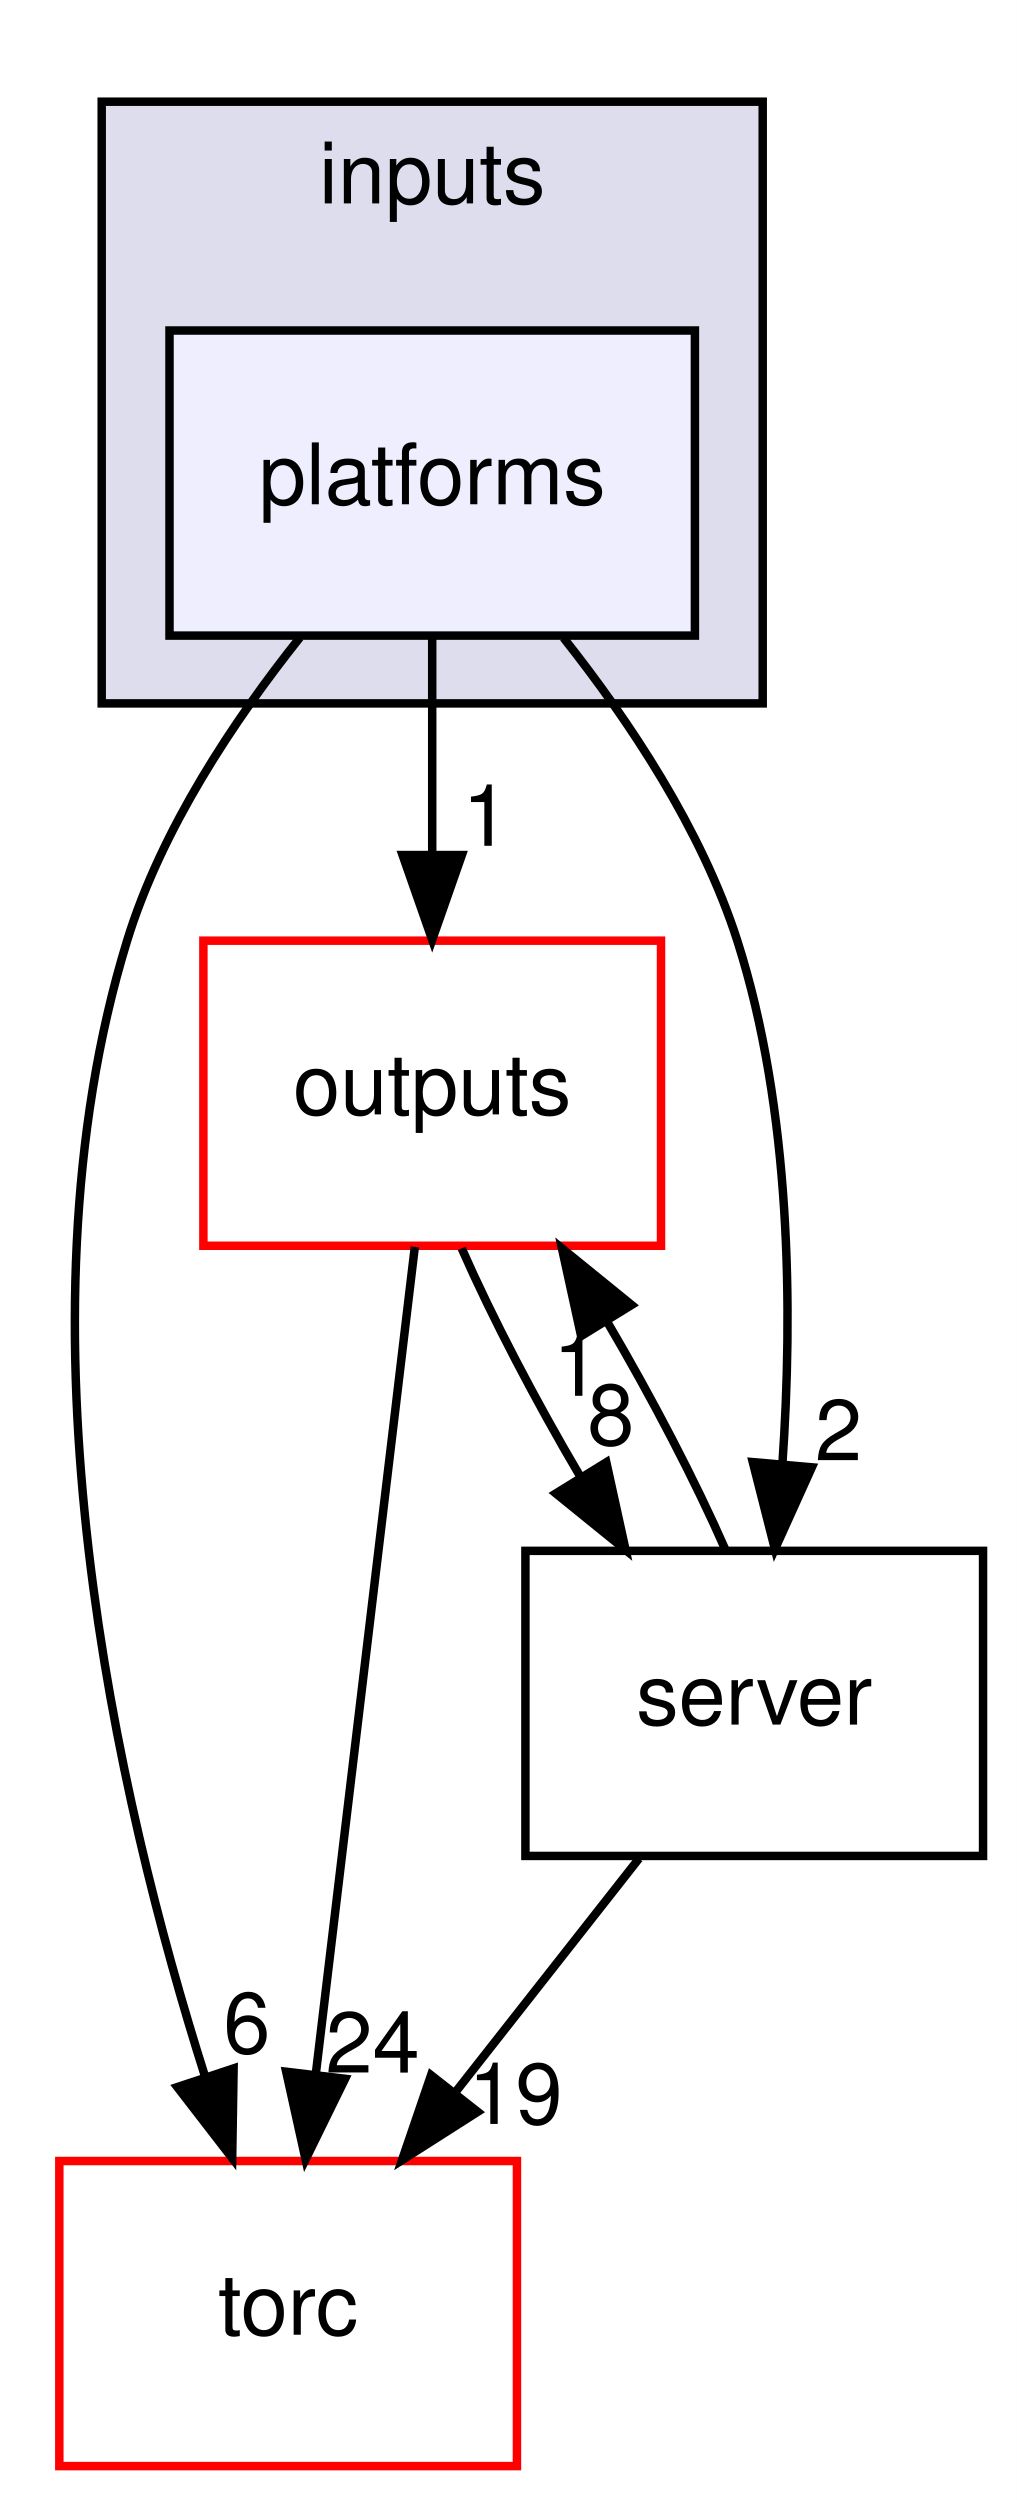
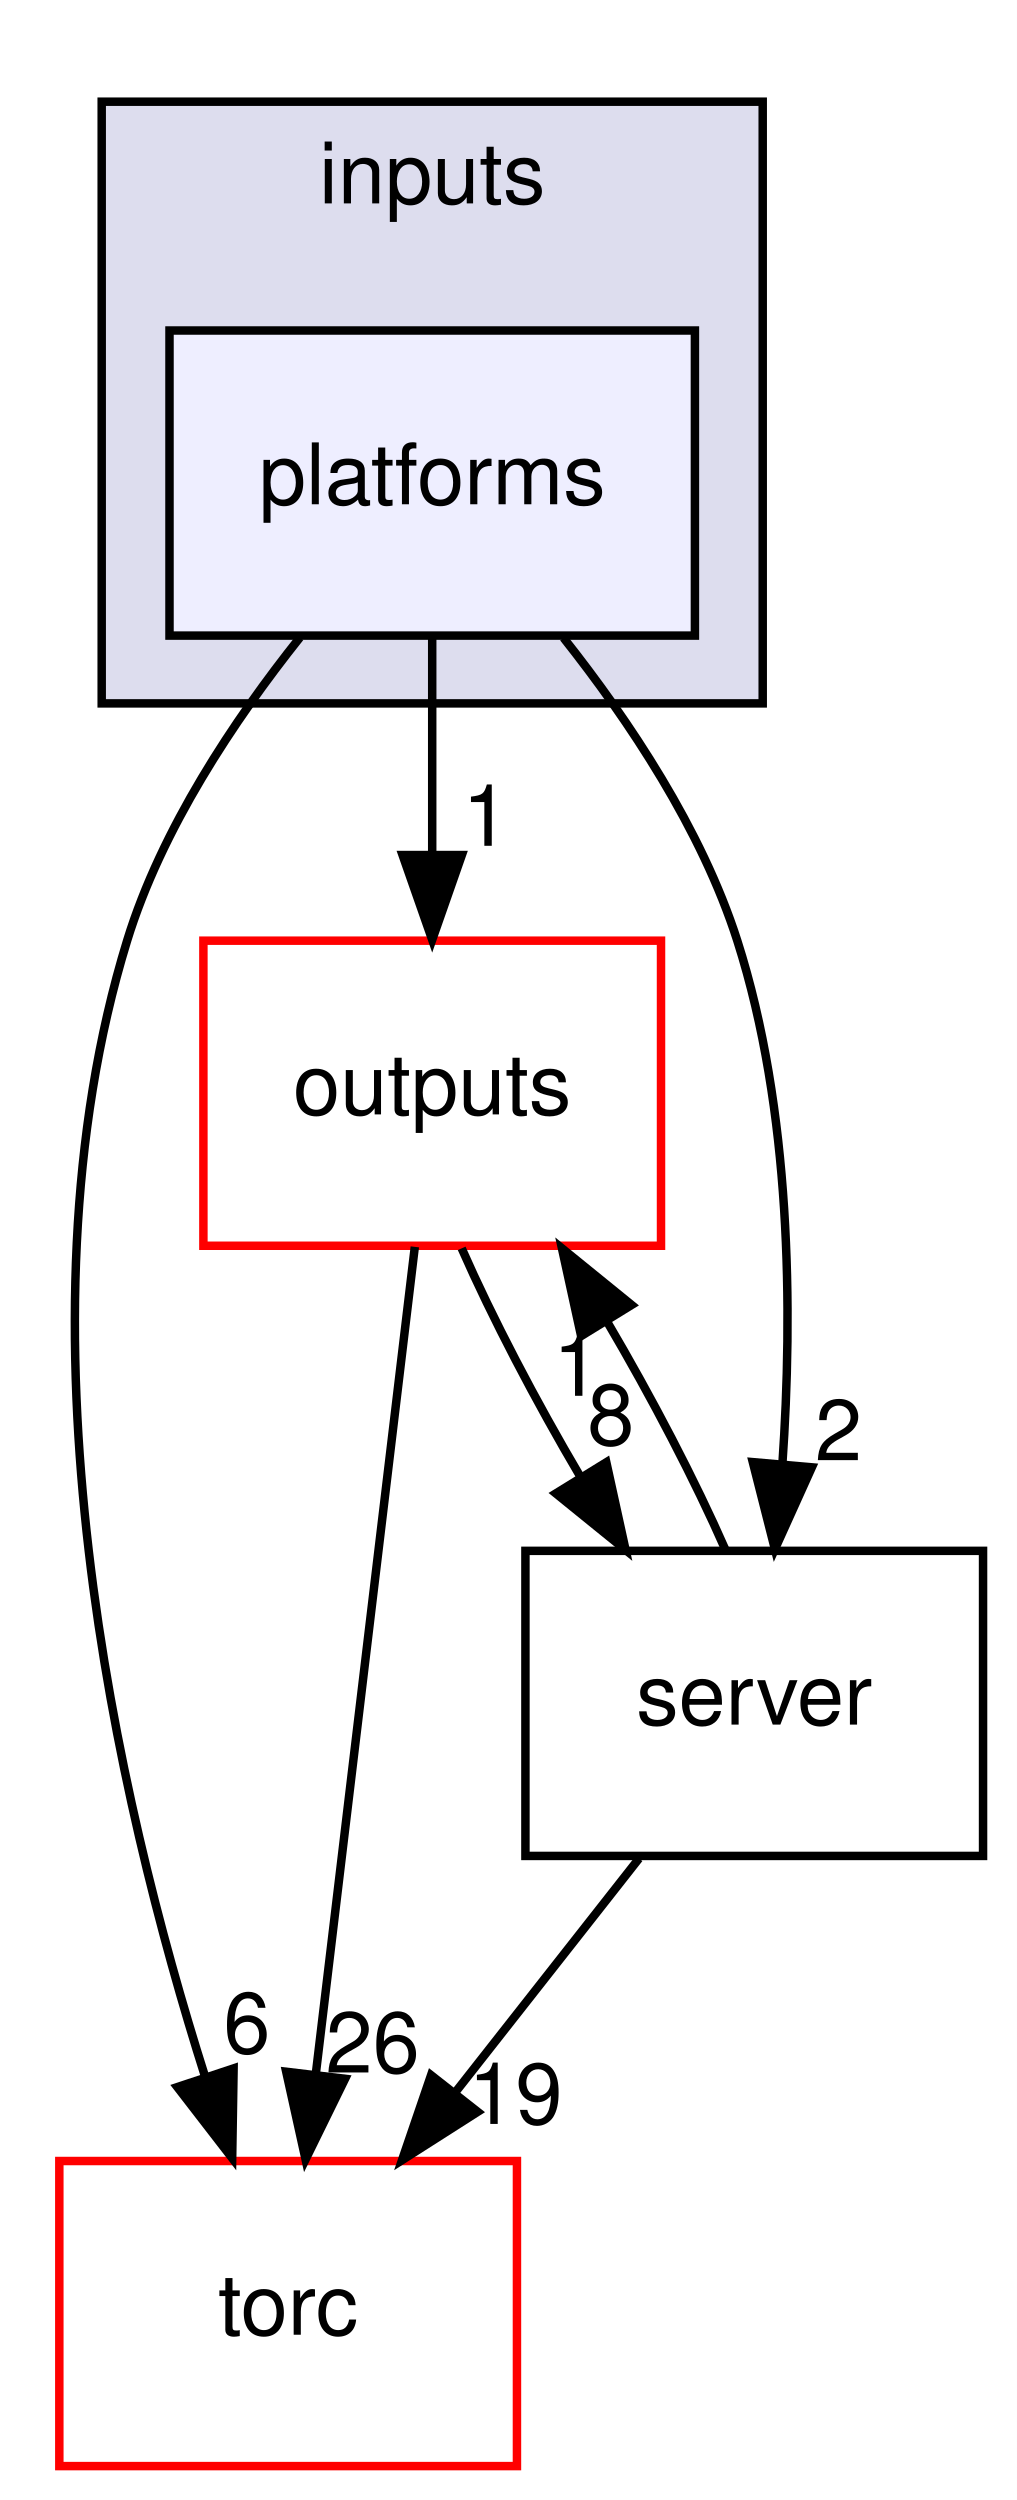
<svg xmlns="http://www.w3.org/2000/svg" xmlns:xlink="http://www.w3.org/1999/xlink" width="120pt" height="295pt" viewBox="0.00 0.00 120.00 295.00">
  <g id="graph0" class="graph" transform="scale(1 1) rotate(0) translate(4 291)">
    <polygon fill="white" stroke="none" points="-4,4 -4,-291 116,-291 116,4 -4,4" />
    <g id="clust1" class="cluster">
      <g id="a_clust1">
        <a xlink:href="dir_fb7b09e926df3dd6ae65d35d8e762017.html" target="_top" xlink:title="inputs">
          <polygon fill="#ddddee" stroke="black" points="8,-208 8,-279 86,-279 86,-208 8,-208" />
          <text text-anchor="middle" x="47" y="-267" font-family="Helvetica,sans-Serif" font-size="10.00">inputs</text>
        </a>
      </g>
    </g>
    <g id="node1" class="node">
      <g id="a_node1">
        <a xlink:href="dir_94a33b0d2c7d971598d92a73960ed717.html" target="_top" xlink:title="platforms">
          <polygon fill="#eeeeff" stroke="black" points="78,-252 16,-252 16,-216 78,-216 78,-252" />
          <text text-anchor="middle" x="47" y="-231.5" font-family="Helvetica,sans-Serif" font-size="10.00">platforms</text>
        </a>
      </g>
    </g>
    <g id="node2" class="node">
      <g id="a_node2">
        <a xlink:href="dir_19e1fafdf157c27762559b97f5d6a2d3.html" target="_top" xlink:title="torc">
          <polygon fill="white" stroke="red" points="57,-36 3,-36 3,-0 57,-0 57,-36" />
          <text text-anchor="middle" x="30" y="-15.5" font-family="Helvetica,sans-Serif" font-size="10.00">torc</text>
        </a>
      </g>
    </g>
    <g id="edge3" class="edge">
      <path fill="none" stroke="black" d="M31.39,-215.774C23.627,-206.03 15.054,-193.184 11,-180 -3.034,-134.363 9.875,-78.512 20.181,-46.023" />
      <polygon fill="black" stroke="black" points="23.567,-46.932 23.398,-36.339 16.924,-44.725 23.567,-46.932" />
      <g id="a_edge3-headlabel">
        <a xlink:href="dir_000003_000004.html" target="_top" xlink:title="6">
          <text text-anchor="middle" x="25.129" y="-48.739" font-family="Helvetica,sans-Serif" font-size="10.00">6</text>
        </a>
      </g>
    </g>
    <g id="node3" class="node">
      <g id="a_node3">
        <a xlink:href="dir_d03bd041034a3e88cd281d61691321a9.html" target="_top" xlink:title="outputs">
          <polygon fill="white" stroke="red" points="74,-180 20,-180 20,-144 74,-144 74,-180" />
          <text text-anchor="middle" x="47" y="-159.5" font-family="Helvetica,sans-Serif" font-size="10.00">outputs</text>
        </a>
      </g>
    </g>
    <g id="edge4" class="edge">
      <path fill="none" stroke="black" d="M47,-215.697C47,-207.983 47,-198.712 47,-190.112" />
      <polygon fill="black" stroke="black" points="50.5,-190.104 47,-180.104 43.5,-190.104 50.5,-190.104" />
      <g id="a_edge4-headlabel">
        <a xlink:href="dir_000003_000007.html" target="_top" xlink:title="1">
          <text text-anchor="middle" x="53.339" y="-191.199" font-family="Helvetica,sans-Serif" font-size="10.00">1</text>
        </a>
      </g>
    </g>
    <g id="node4" class="node">
      <g id="a_node4">
        <a xlink:href="dir_41e1742e44e2de38b3bc91f993fed282.html" target="_top" xlink:title="server">
          <polygon fill="none" stroke="black" points="112,-108 58,-108 58,-72 112,-72 112,-108" />
          <text text-anchor="middle" x="85" y="-87.5" font-family="Helvetica,sans-Serif" font-size="10.00">server</text>
        </a>
      </g>
    </g>
    <g id="edge5" class="edge">
      <path fill="none" stroke="black" d="M62.492,-215.737C70.221,-205.983 78.798,-193.137 83,-180 89.385,-160.036 89.567,-136.246 88.325,-118.287" />
      <polygon fill="black" stroke="black" points="91.801,-117.858 87.439,-108.203 84.828,-118.471 91.801,-117.858" />
      <g id="a_edge5-headlabel">
        <a xlink:href="dir_000003_000000.html" target="_top" xlink:title="2">
          <text text-anchor="middle" x="94.944" y="-118.69" font-family="Helvetica,sans-Serif" font-size="10.00">2</text>
        </a>
      </g>
    </g>
    <g id="edge1" class="edge">
      <path fill="none" stroke="black" d="M44.949,-143.871C42.052,-119.67 36.73,-75.211 33.279,-46.393" />
      <polygon fill="black" stroke="black" points="36.722,-45.702 32.058,-36.189 29.771,-46.534 36.722,-45.702" />
      <g id="a_edge1-headlabel">
-         <a xlink:href="dir_000007_000004.html" target="_top" xlink:title="24">
-           <text text-anchor="middle" x="39.968" y="-46.434" font-family="Helvetica,sans-Serif" font-size="10.00">24</text>
+         <a xlink:href="dir_000007_000004.html" target="_top" xlink:title="26">
+           <text text-anchor="middle" x="39.968" y="-46.434" font-family="Helvetica,sans-Serif" font-size="10.00">26</text>
        </a>
      </g>
    </g>
    <g id="edge2" class="edge">
      <path fill="none" stroke="black" d="M50.477,-143.697C54.056,-135.559 59.208,-125.689 64.514,-116.701" />
      <polygon fill="black" stroke="black" points="67.546,-118.452 69.82,-108.104 61.589,-114.776 67.546,-118.452" />
      <g id="a_edge2-headlabel">
        <a xlink:href="dir_000007_000000.html" target="_top" xlink:title="8">
          <text text-anchor="middle" x="68.075" y="-120.502" font-family="Helvetica,sans-Serif" font-size="10.00">8</text>
        </a>
      </g>
    </g>
    <g id="edge6" class="edge">
      <path fill="none" stroke="black" d="M71.404,-71.697C64.877,-63.389 56.932,-53.277 49.753,-44.141" />
      <polygon fill="black" stroke="black" points="52.37,-41.805 43.439,-36.104 46.865,-46.13 52.37,-41.805" />
      <g id="a_edge6-headlabel">
        <a xlink:href="dir_000000_000004.html" target="_top" xlink:title="19">
          <text text-anchor="middle" x="56.823" y="-40.377" font-family="Helvetica,sans-Serif" font-size="10.00">19</text>
        </a>
      </g>
    </g>
    <g id="edge7" class="edge">
      <path fill="none" stroke="black" d="M81.61,-108.104C78.057,-116.214 72.92,-126.076 67.616,-135.078" />
      <polygon fill="black" stroke="black" points="64.572,-133.346 62.309,-143.697 70.533,-137.017 64.572,-133.346" />
      <g id="a_edge7-headlabel">
        <a xlink:href="dir_000000_000007.html" target="_top" xlink:title="1">
          <text text-anchor="middle" x="64.039" y="-126.297" font-family="Helvetica,sans-Serif" font-size="10.00">1</text>
        </a>
      </g>
    </g>
  </g>
</svg>
